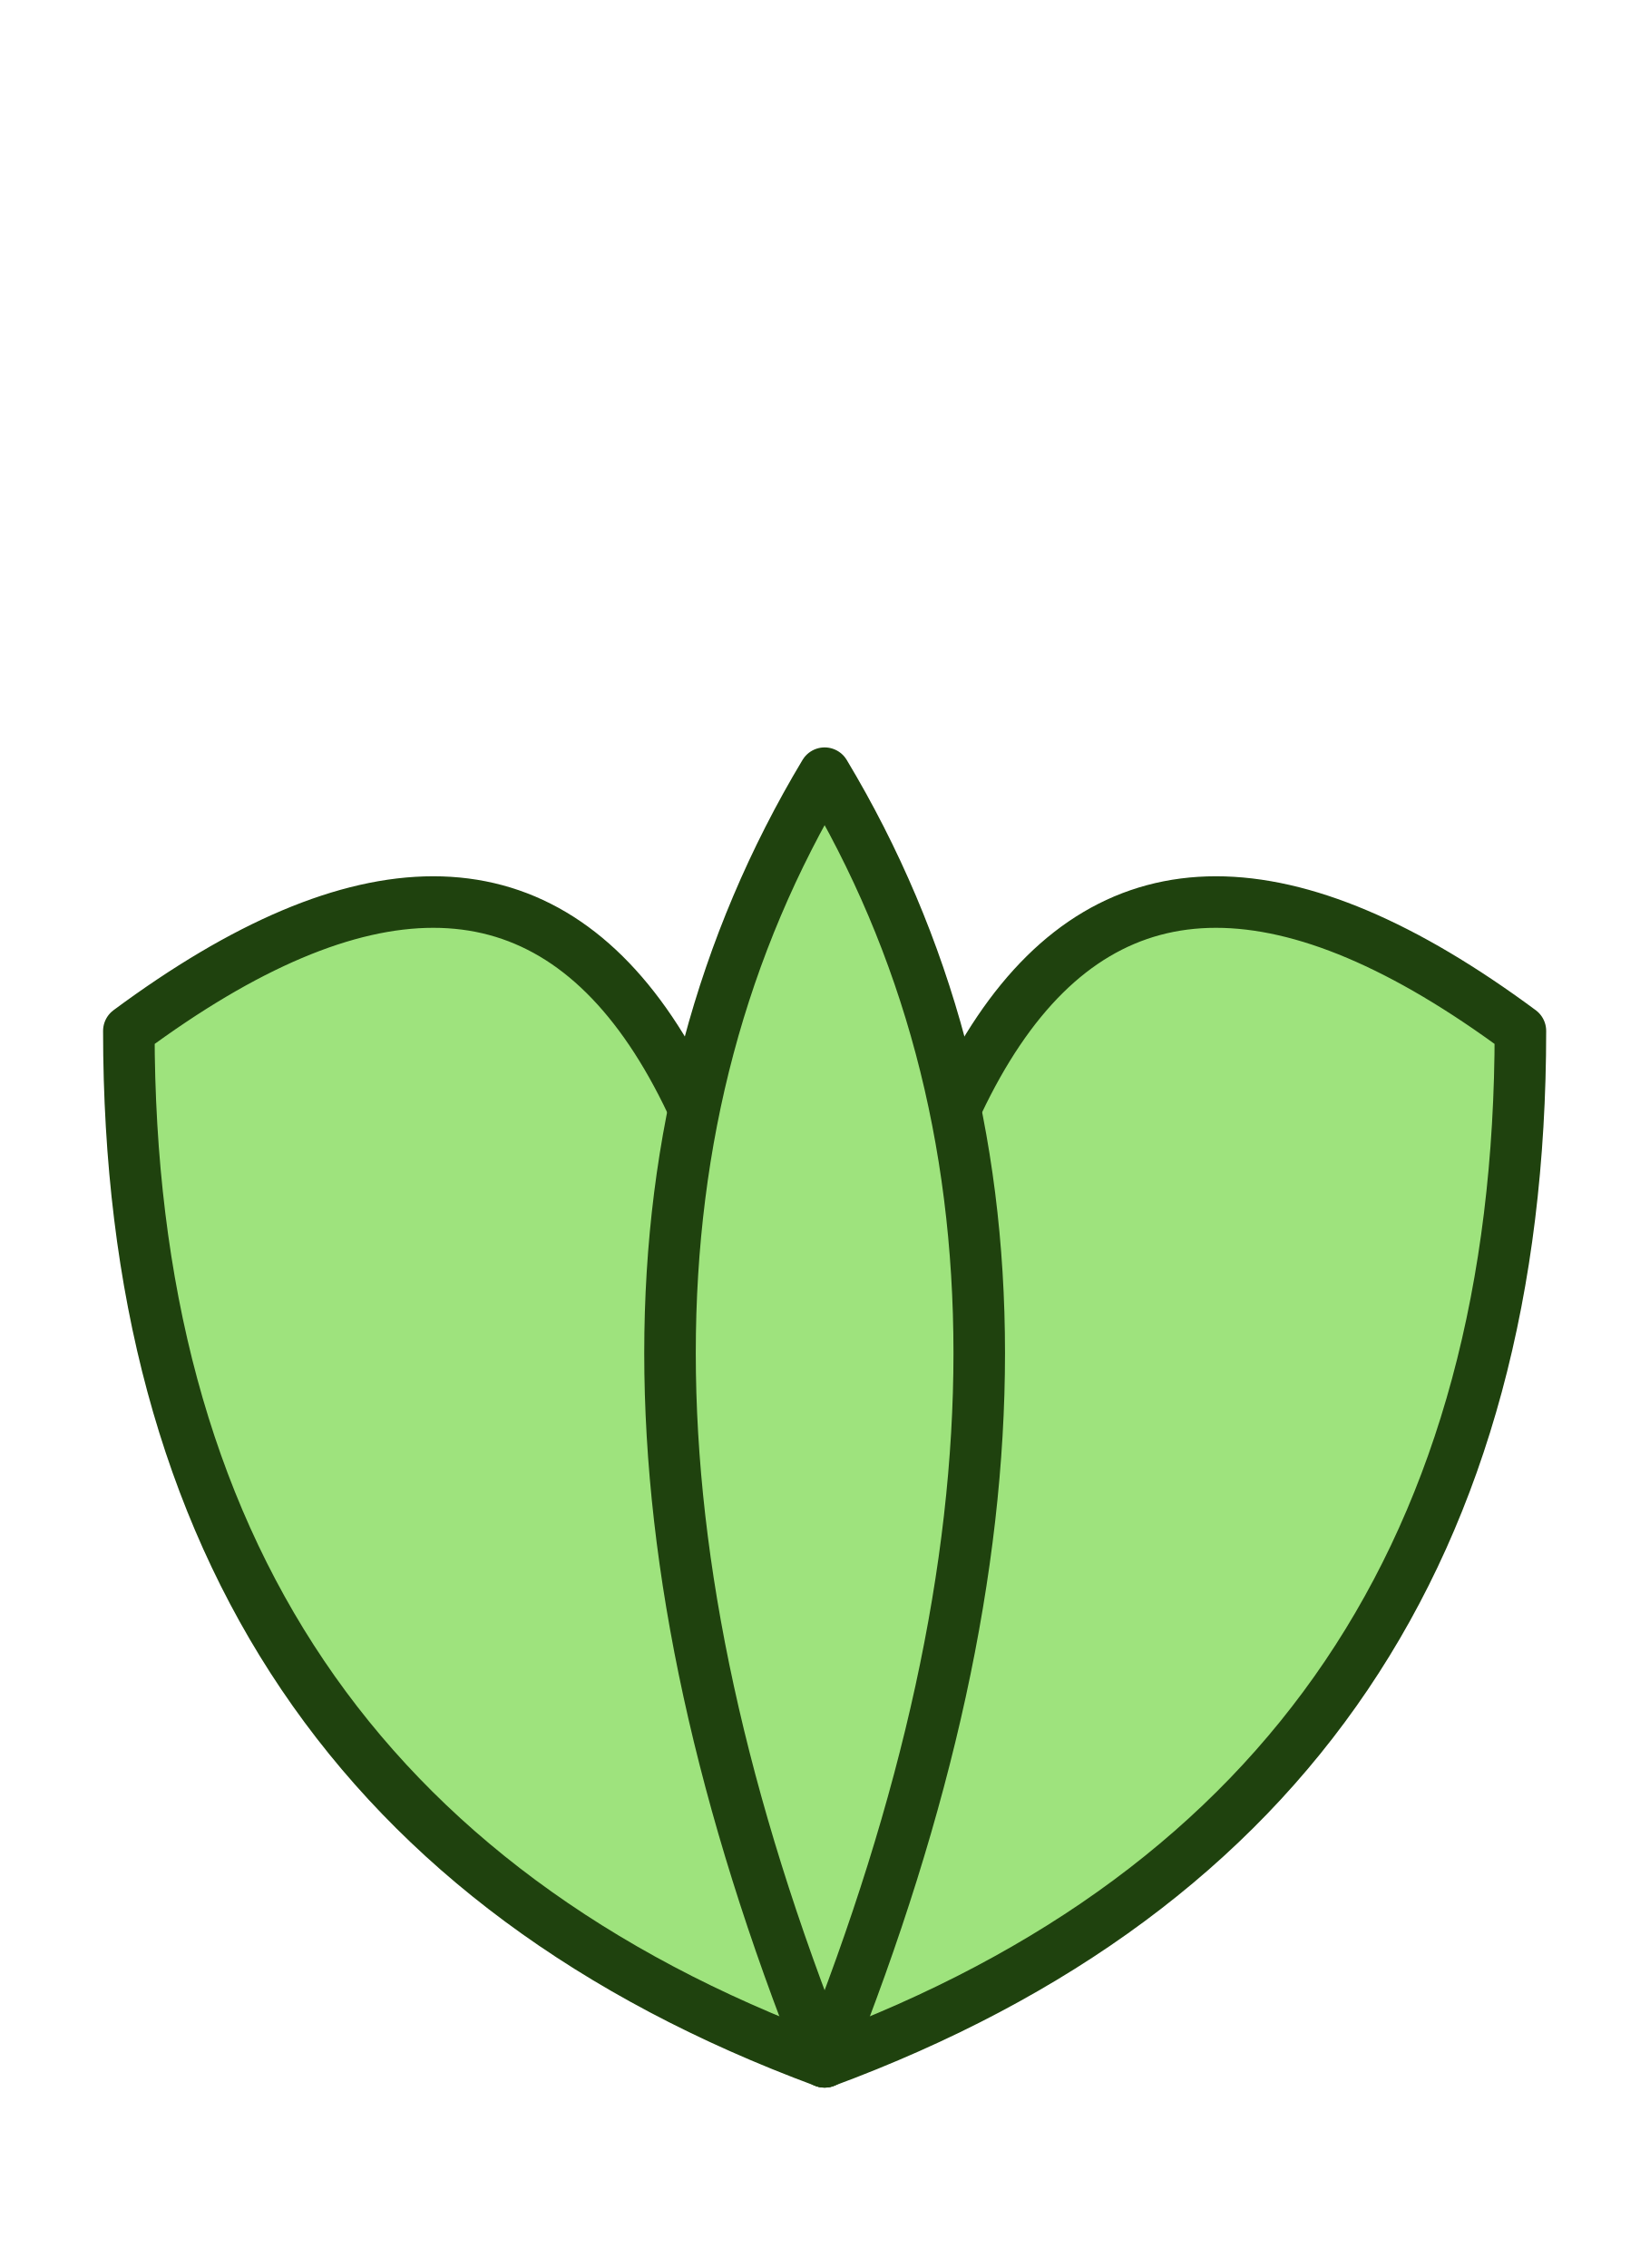
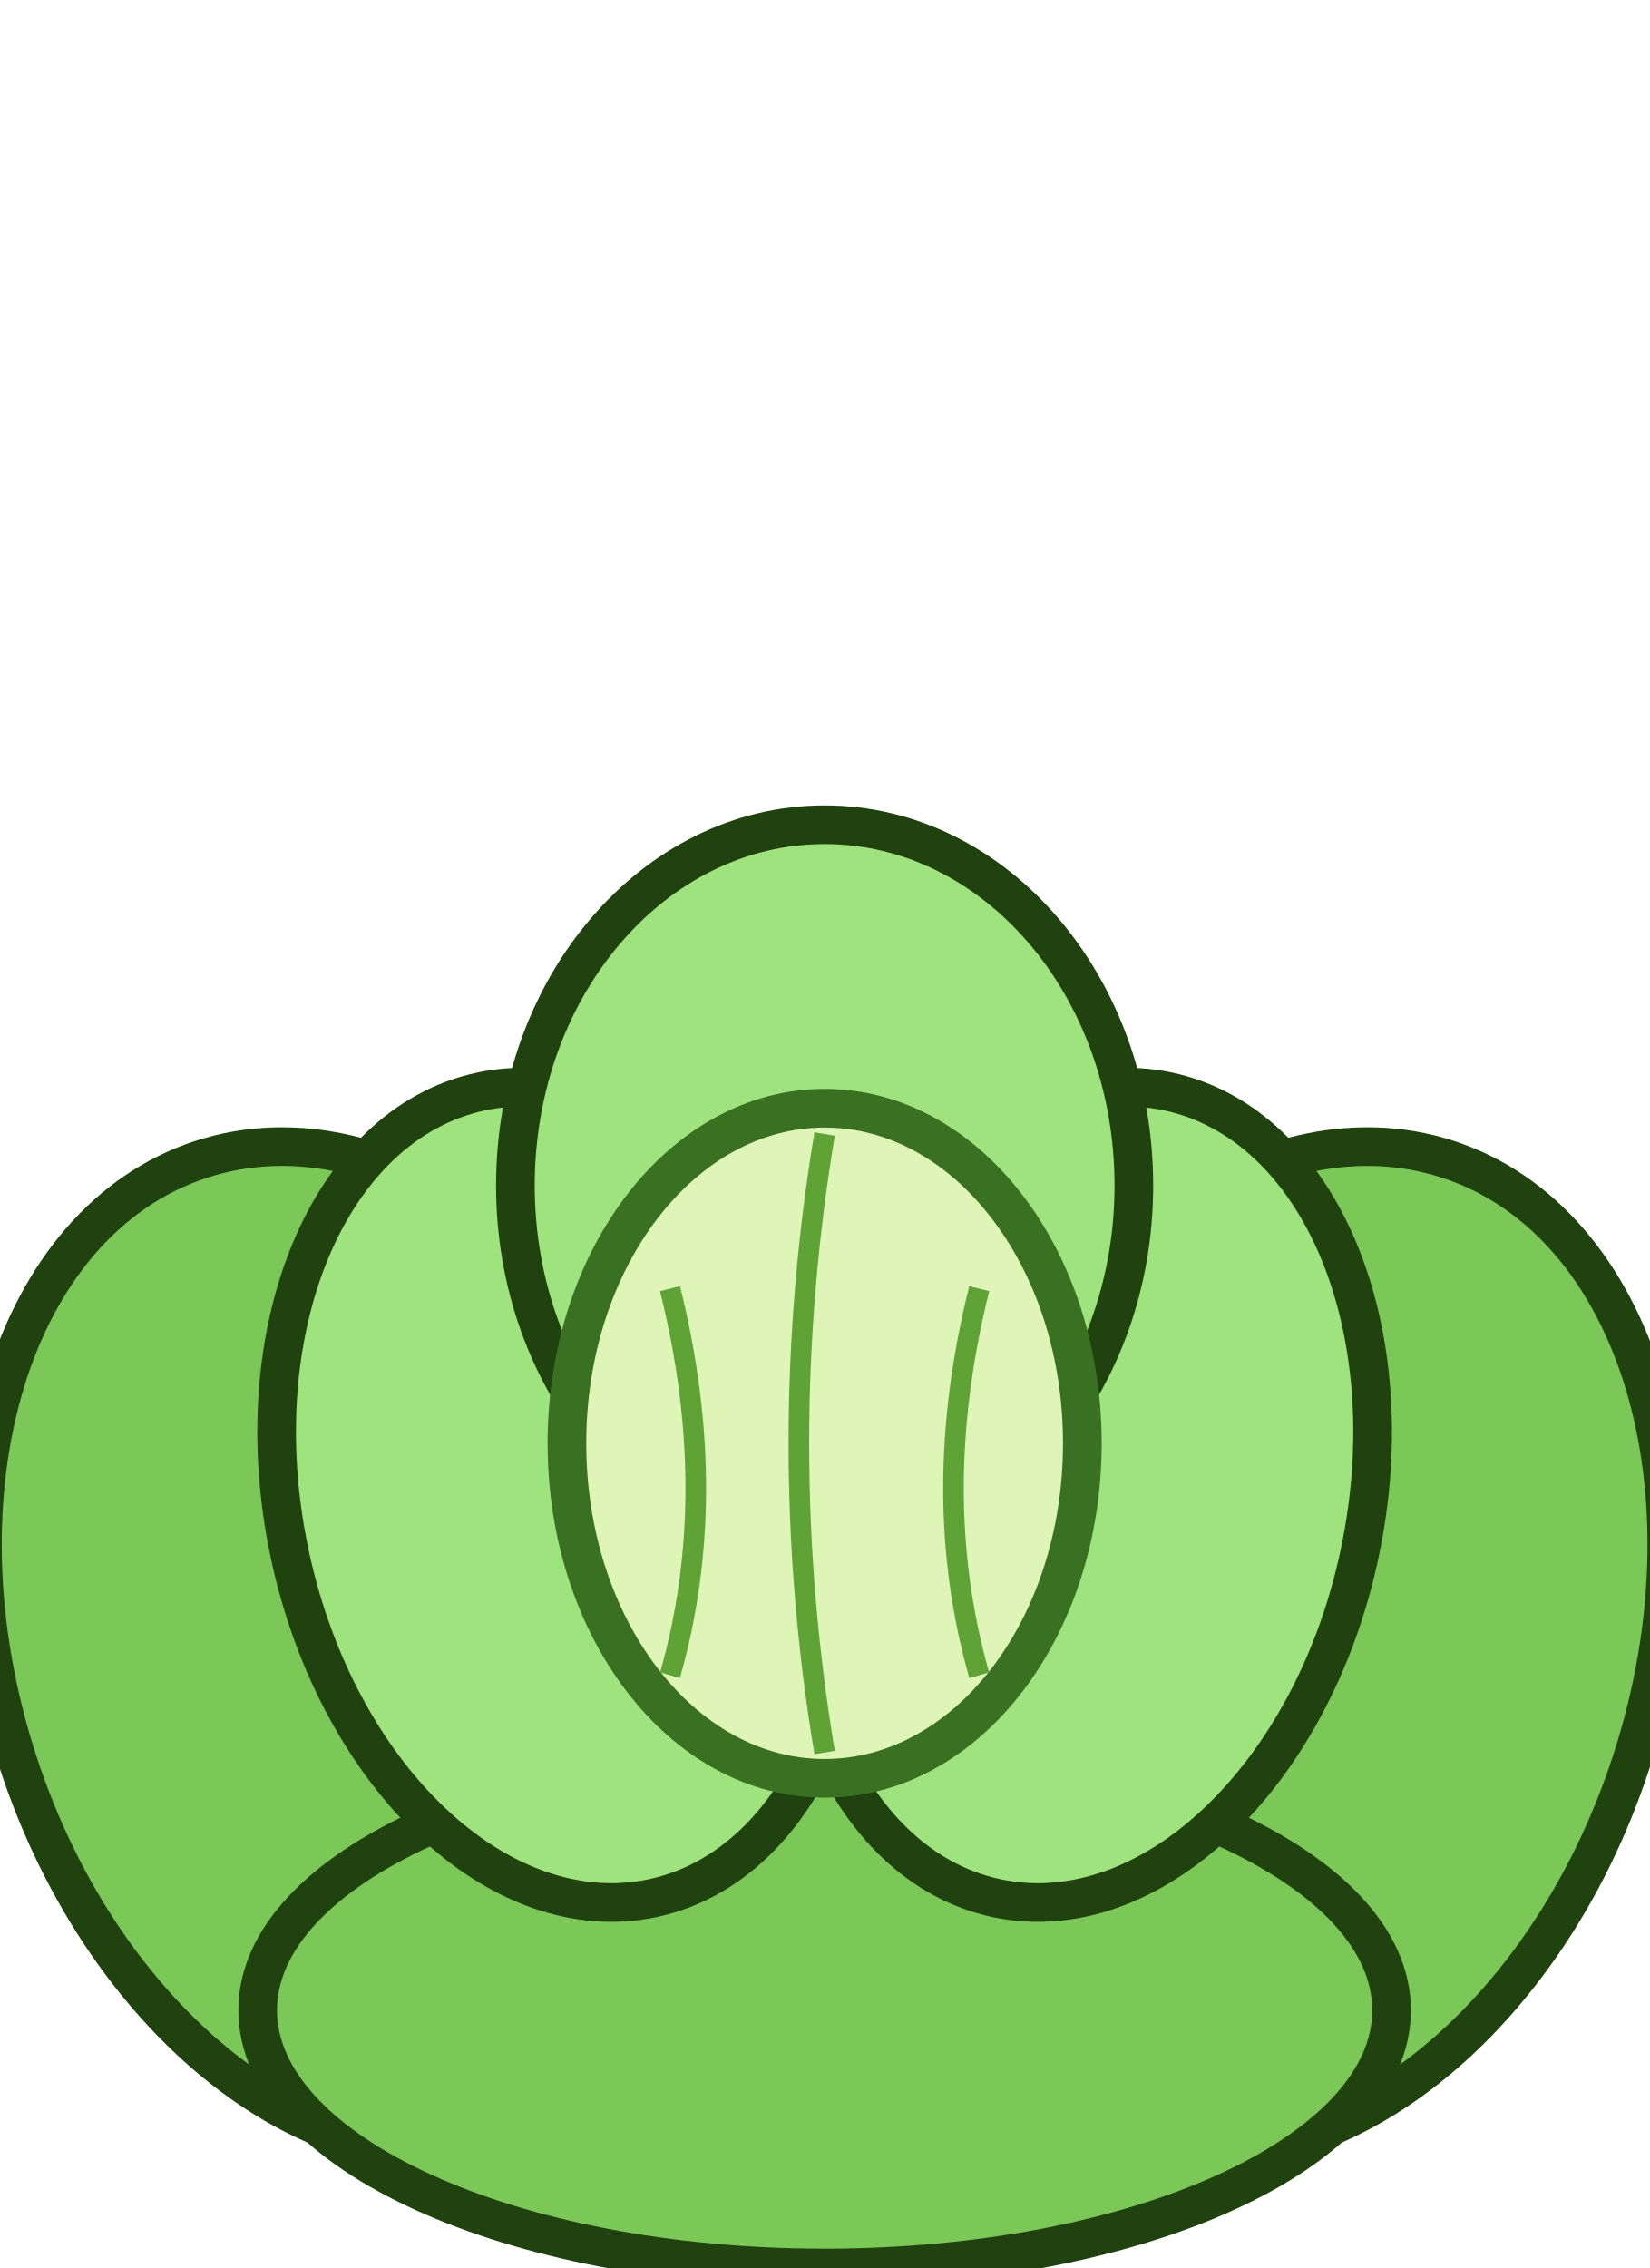
<svg xmlns="http://www.w3.org/2000/svg" viewBox="0 0 64 88" width="64" height="88">
-   <g fill="#9ee37d" stroke="#1f420e" stroke-width="2" stroke-linecap="round" stroke-linejoin="round">
-     <path d="M 32 80 Q 5 70 5 40 Q 32 20 32 80" />
-     <path d="M 32 80 Q 59 70 59 40 Q 32 20 32 80" />
-     <path d="M 32 80 Q 20 50 32 30 Q 44 50 32 80" />
+   <g fill="#7bc757" stroke="#1f420e" stroke-width="1.5" stroke-linejoin="round">
+     <ellipse cx="14" cy="64" rx="14" ry="20" transform="rotate(-18 14 64)" />
+     <ellipse cx="50" cy="64" rx="14" ry="20" transform="rotate(18 50 64)" />
+     <ellipse cx="32" cy="78" rx="22" ry="10" />
  </g>
+   <g fill="#9ee37d" stroke="#1f420e" stroke-width="1.5" stroke-linejoin="round">
+     <ellipse cx="22" cy="58" rx="11" ry="16" transform="rotate(-12 22 58)" />
+     <ellipse cx="42" cy="58" rx="11" ry="16" transform="rotate(12 42 58)" />
+     <ellipse cx="32" cy="46" rx="12" ry="14" />
+   </g>
+   <ellipse cx="32" cy="56" rx="10" ry="13" fill="#dff5b8" stroke="#3a7022" stroke-width="1.5" />
+   <path d="M 32 44 Q 30 56 32 68 M 26 50 Q 28 58 26 65 M 38 50 Q 36 58 38 65" stroke="#5fa337" stroke-width="0.8" fill="none" />
</svg>
